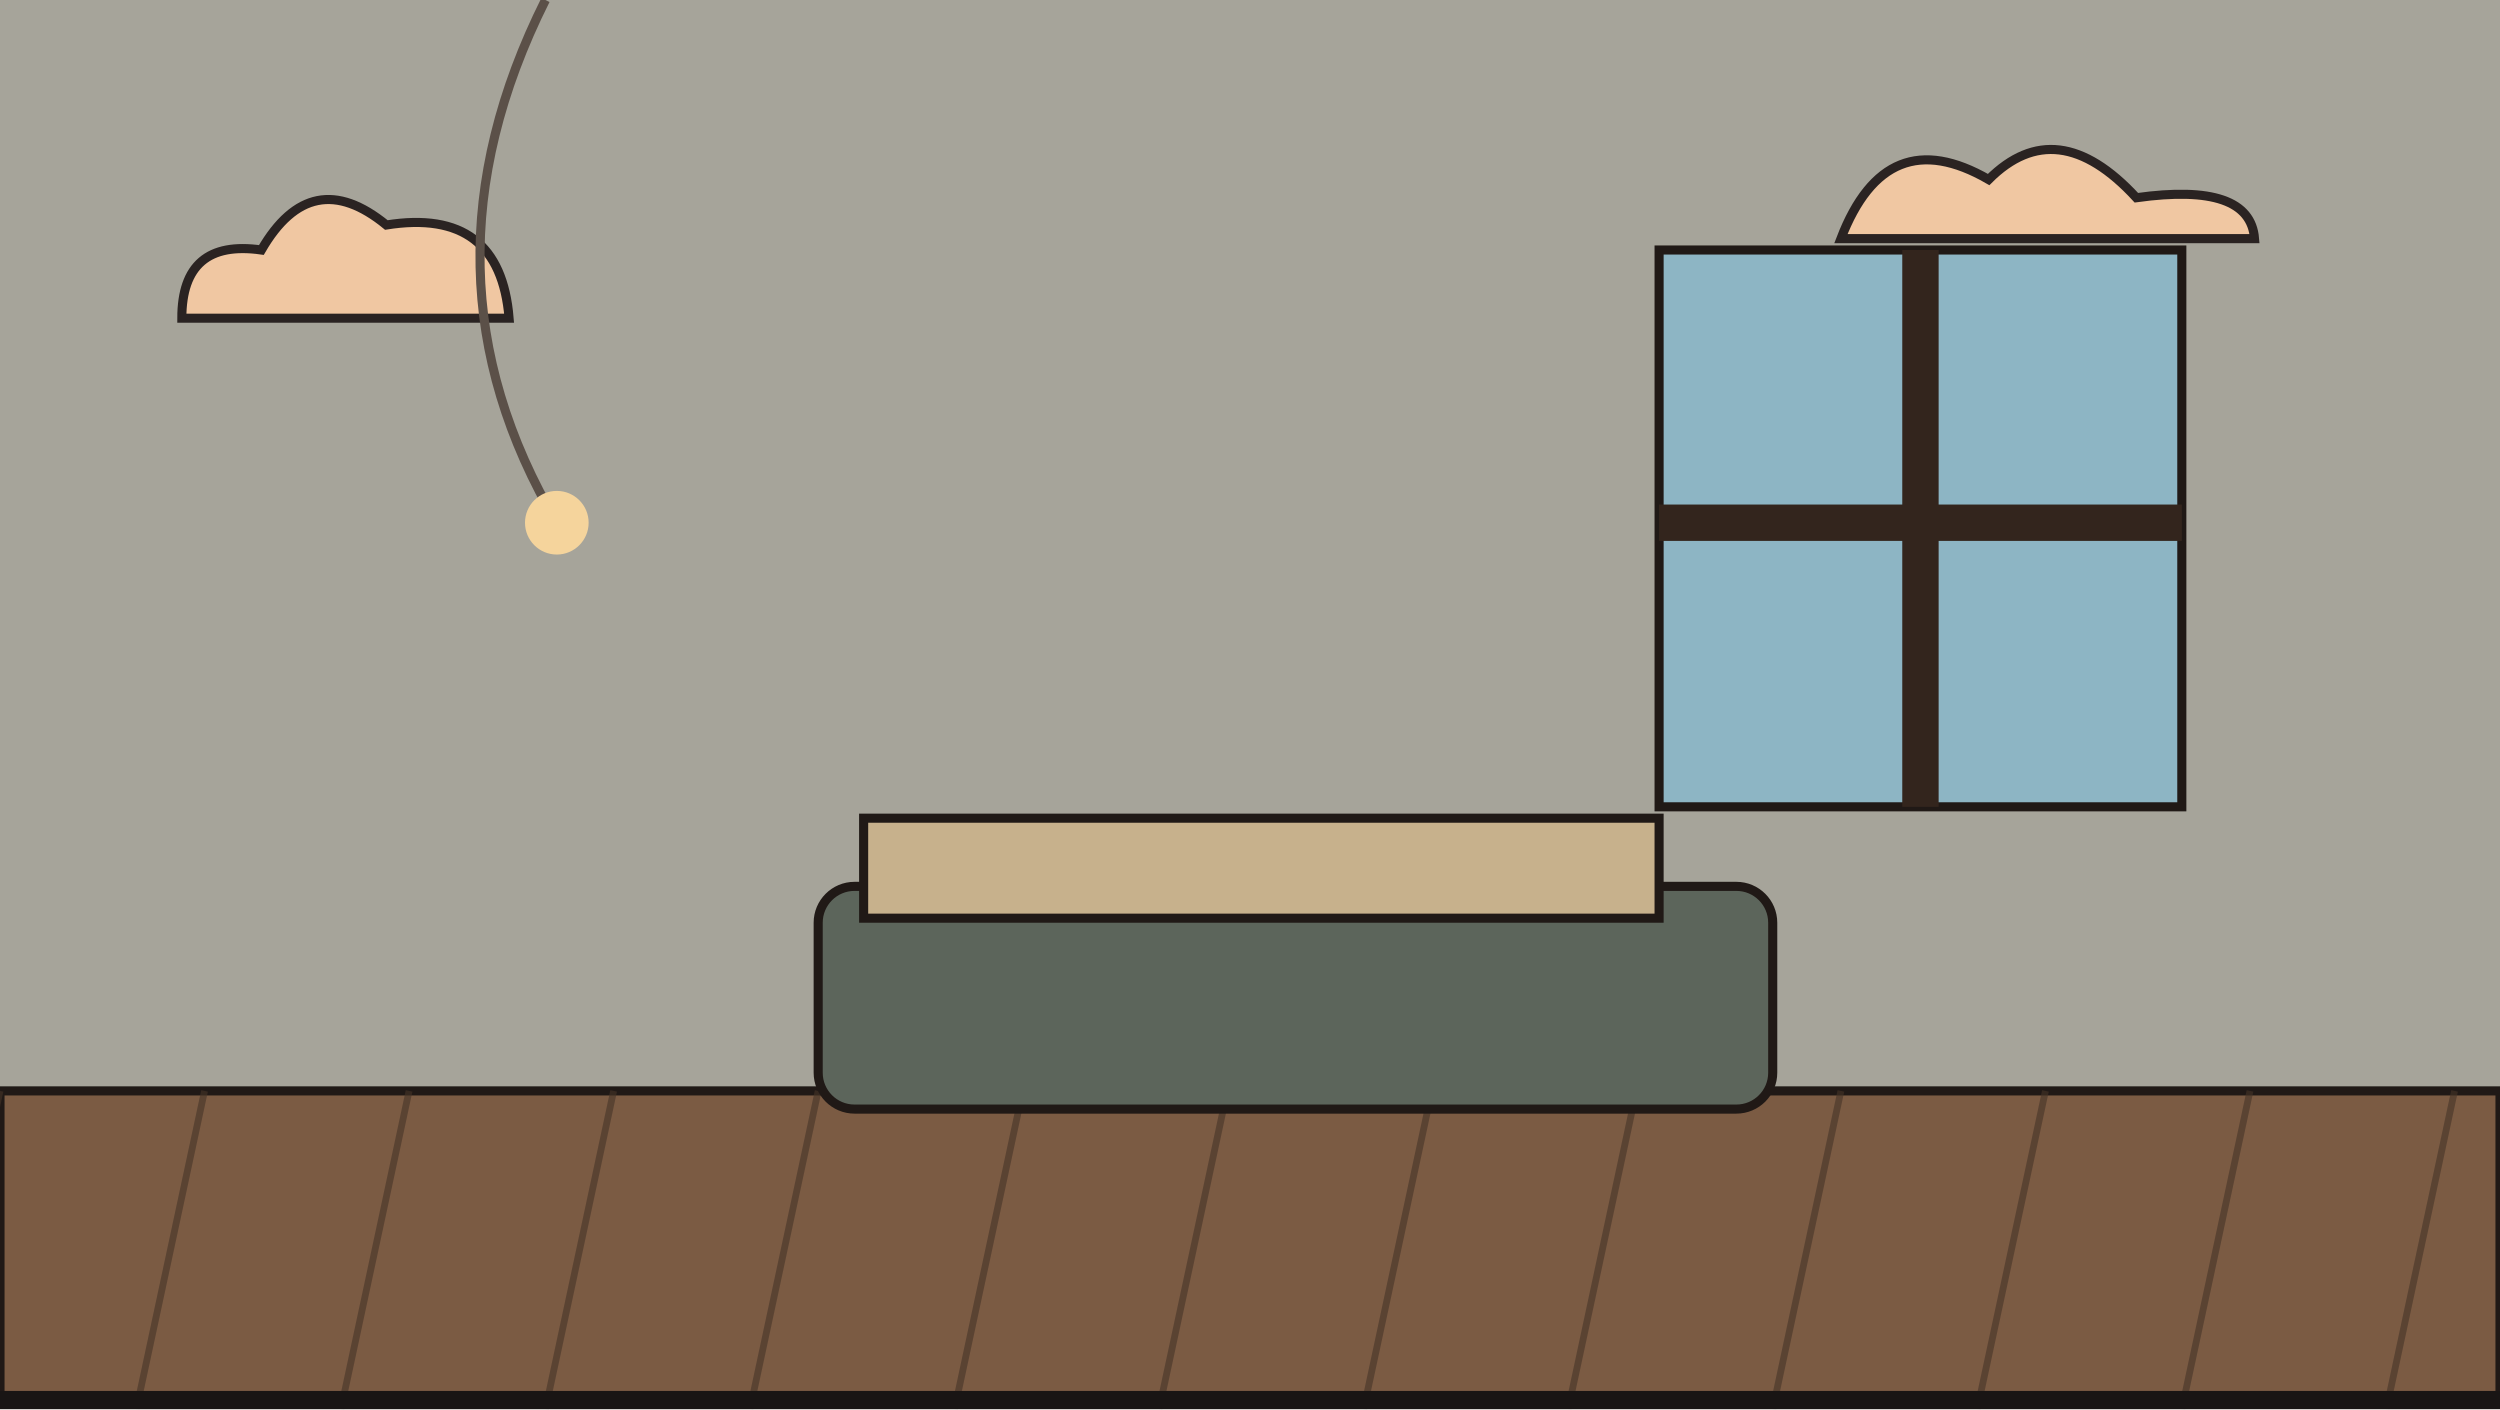
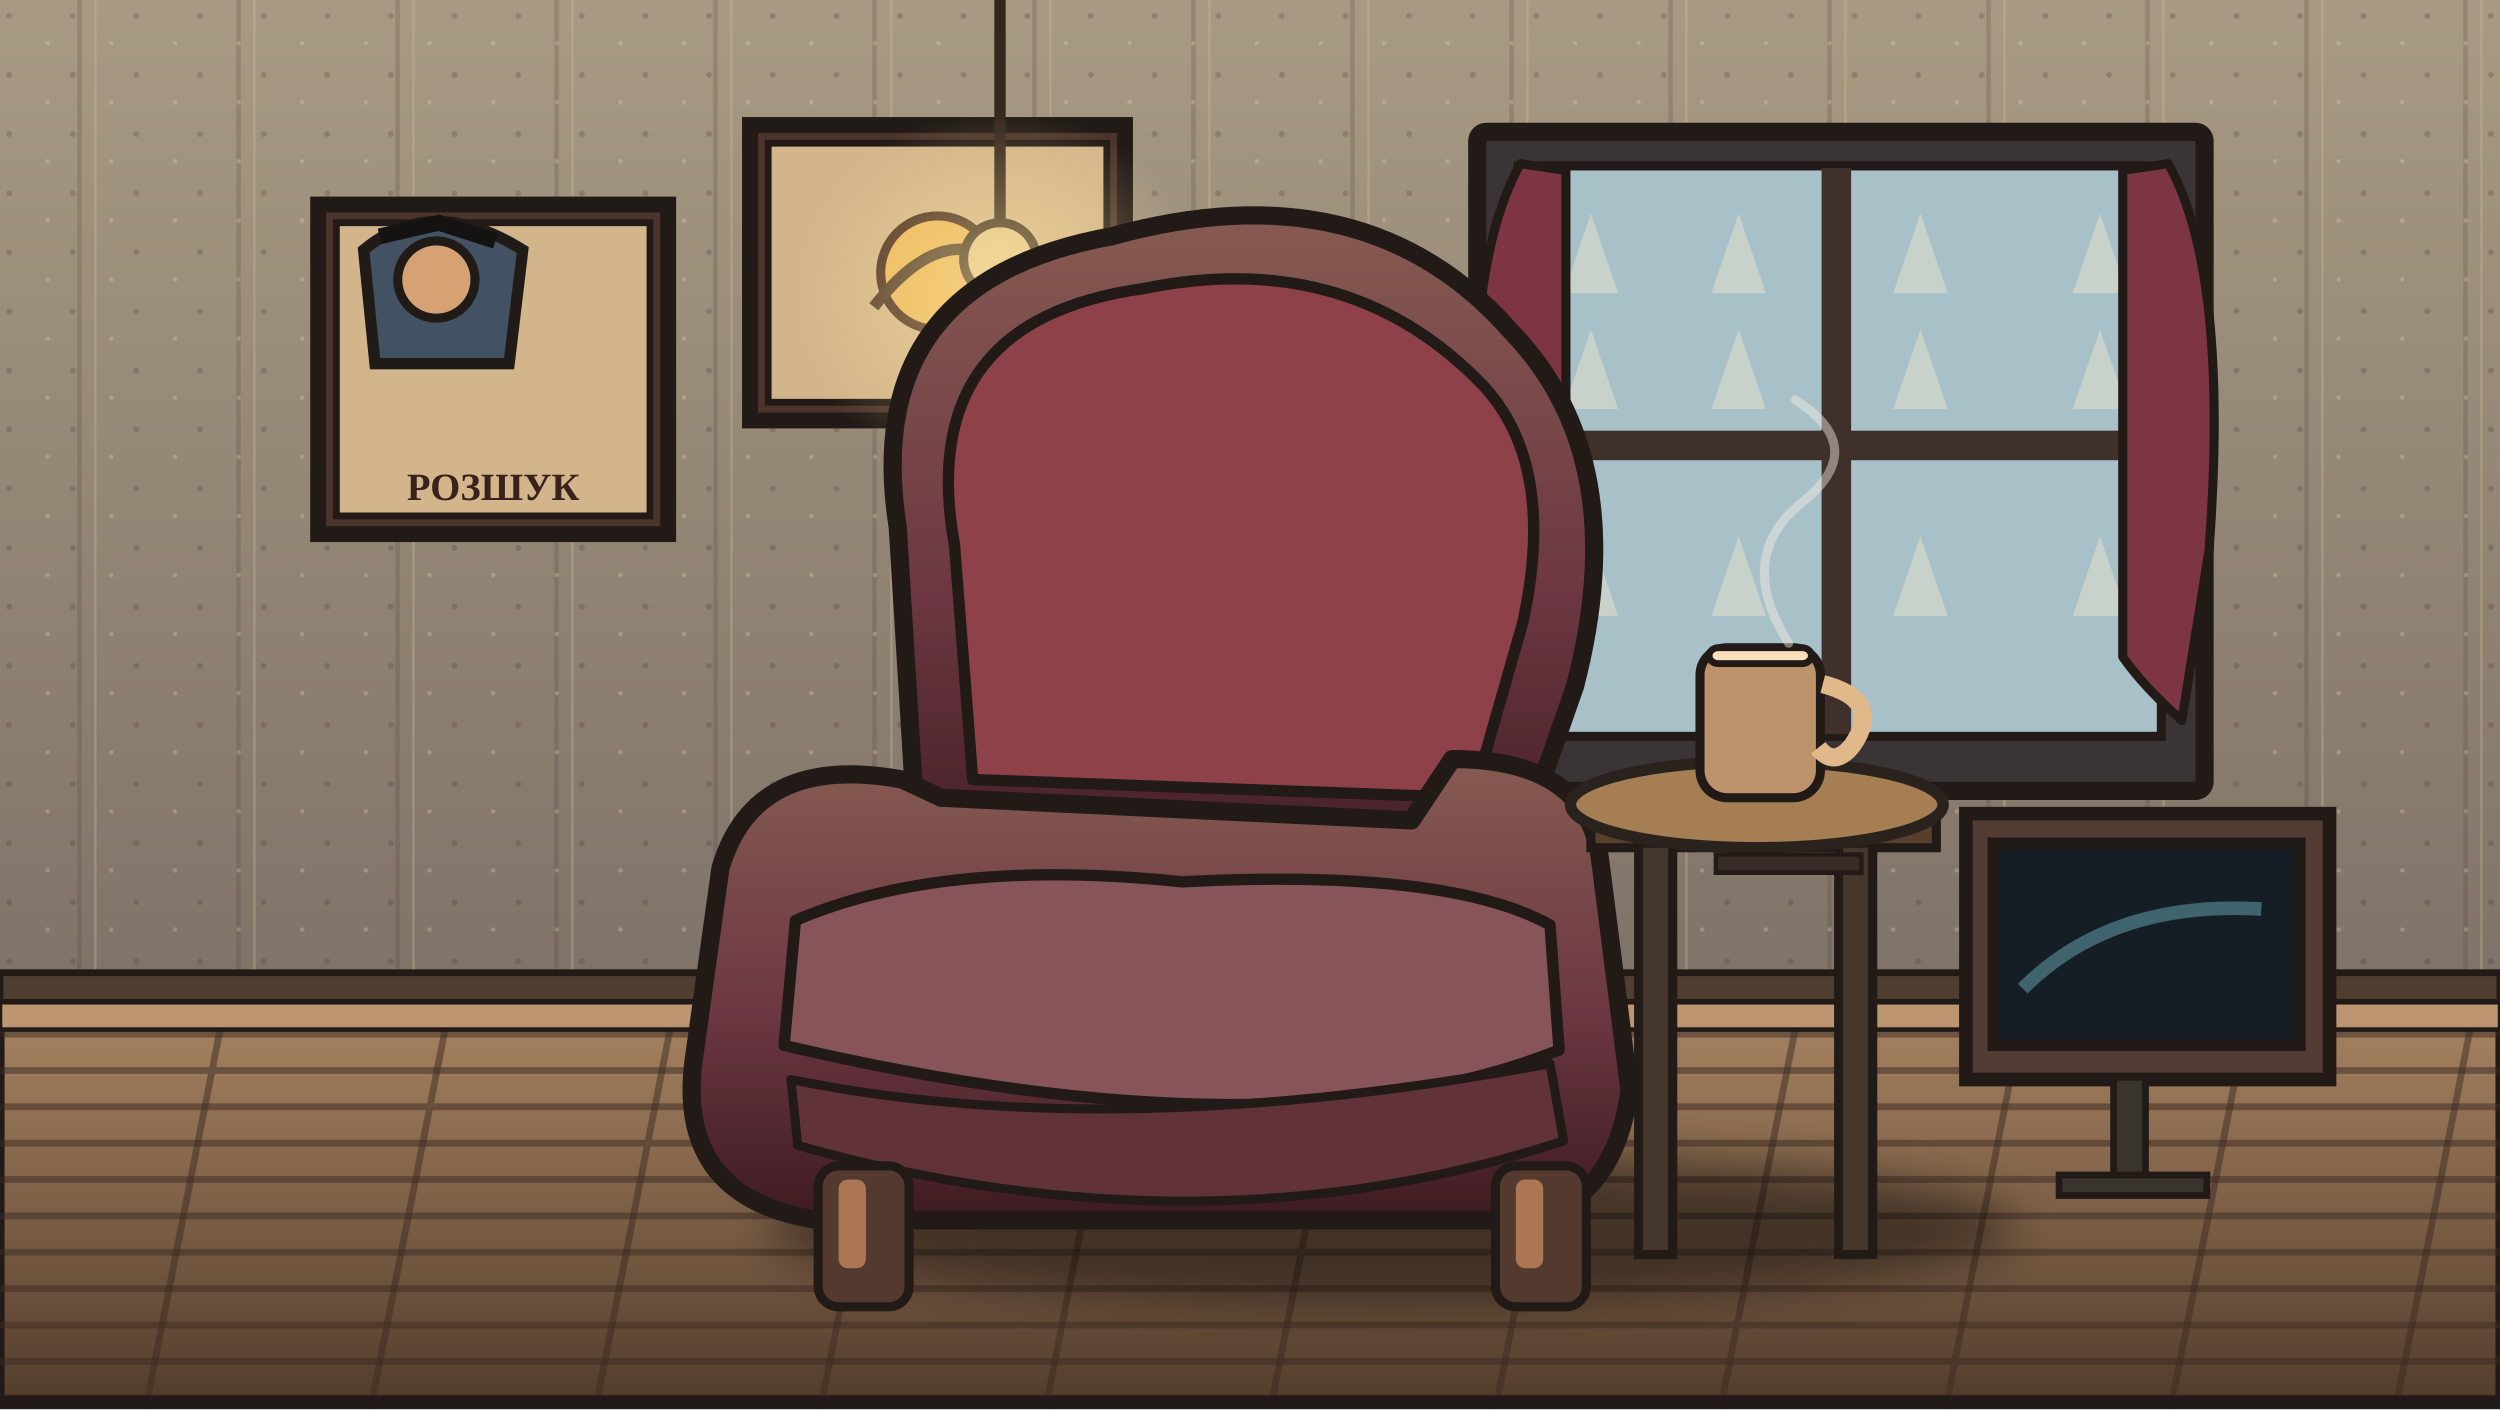
<svg xmlns="http://www.w3.org/2000/svg" viewBox="0 0 1100 620" preserveAspectRatio="xMidYMid slice">
-   <rect width="1100" height="620" fill="#a6a49a" />
-   <g fill="#f0c7a2" stroke="#2a2322" stroke-width="4">
-     <path d="M80 140q0-35 35-30q22-38 55-11q50-8 54 41z" />
-     <path d="M810 105q20-52 65-26q30-30 65 8q50-7 52 18z" />
-   </g>
-   <rect x="0" y="480" width="1100" height="140" fill="#7b5b43" stroke="#201916" stroke-width="4" />
-   <path d="M0 480l-30 140" stroke="#453327" stroke-width="3" opacity=".6" />
-   <path d="M90 480l-30 140" stroke="#453327" stroke-width="3" opacity=".6" />
-   <path d="M180 480l-30 140" stroke="#453327" stroke-width="3" opacity=".6" />
-   <path d="M270 480l-30 140" stroke="#453327" stroke-width="3" opacity=".6" />
-   <path d="M360 480l-30 140" stroke="#453327" stroke-width="3" opacity=".6" />
-   <path d="M450 480l-30 140" stroke="#453327" stroke-width="3" opacity=".6" />
-   <path d="M540 480l-30 140" stroke="#453327" stroke-width="3" opacity=".6" />
-   <path d="M630 480l-30 140" stroke="#453327" stroke-width="3" opacity=".6" />
-   <path d="M720 480l-30 140" stroke="#453327" stroke-width="3" opacity=".6" />
-   <path d="M810 480l-30 140" stroke="#453327" stroke-width="3" opacity=".6" />
-   <path d="M900 480l-30 140" stroke="#453327" stroke-width="3" opacity=".6" />
-   <path d="M990 480l-30 140" stroke="#453327" stroke-width="3" opacity=".6" />
-   <path d="M1080 480l-30 140" stroke="#453327" stroke-width="3" opacity=".6" />
-   <rect x="730" y="110" width="230" height="245" fill="#8db5c4" stroke="#201916" stroke-width="4" />
-   <path d="M845 110v245M730 230h230" stroke="#33251d" stroke-width="16" />
-   <rect x="360" y="390" width="420" height="98" fill="#5c655b" stroke="#201916" stroke-width="4" rx="16" />
-   <rect x="380" y="360" width="350" height="44" fill="#c7b18c" stroke="#201916" stroke-width="4" />
-   <path d="M240 0q-60 120 5 230" fill="none" stroke="#5b5048" stroke-width="4" />
-   <circle cx="245" cy="230" r="14" fill="#f5d49c" />
-   <path d="M0 618H1100" stroke="#191514" stroke-width="12" />
+   <defs>
+     <linearGradient id="wall" x2="0" y2="1">
+       <stop stop-color="#a99b83" />
+       <stop offset="1" stop-color="#7c7167" />
+     </linearGradient>
+     <linearGradient id="floor" x2="0" y2="1">
+       <stop stop-color="#a98563" />
+       <stop offset="1" stop-color="#523b2b" />
+     </linearGradient>
+     <linearGradient id="couch" x2="0" y2="1">
+       <stop stop-color="#865a51" />
+       <stop offset=".55" stop-color="#6c3742" />
+       <stop offset="1" stop-color="#3d1b20" />
+     </linearGradient>
+     <radialGradient id="lamp">
+       <stop stop-color="#ffe6a2" stop-opacity=".56" />
+       <stop offset="1" stop-color="#ffe6a2" stop-opacity="0" />
+     </radialGradient>
+     <pattern id="dots" width="28" height="26" patternUnits="userSpaceOnUse">
+       <circle cx="4" cy="7" r="1.3" fill="#3f2d29" opacity=".22" />
+       <circle cx="21" cy="19" r="1" fill="#f8e1b8" opacity=".25" />
+     </pattern>
+     <pattern id="stripe" width="70" height="100" patternUnits="userSpaceOnUse">
+       <path d="M35 0v100" stroke="#4b3833" stroke-opacity=".2" stroke-width="2" />
+       <path d="M42 0v100" stroke="#d9b993" stroke-opacity=".35" stroke-width="1" />
+     </pattern>
+     <filter id="shadow" x="-40%" y="-40%" width="180%" height="180%">
+       <feGaussianBlur stdDeviation="10" />
+     </filter>
+   </defs>
+   <rect x="-10" y="-10" width="1120" height="472" rx="0" fill="url(#wall)" stroke="#211a16" stroke-width="5" />
+   <rect x="0" y="0" width="1100" height="460" rx="0" fill="url(#stripe)" stroke="#211a16" stroke-width="0" />
+   <rect x="0" y="0" width="1100" height="460" rx="0" fill="url(#dots)" stroke="#211a16" stroke-width="0" />
+   <path d="M0 440L1100 440v180H0Z" fill="url(#floor)" stroke="#211a16" stroke-width="4" stroke-linejoin="round" />
+   <path d="M0 442L-35 620M0 455H1100" fill="none" stroke="#3a2b22" stroke-opacity=".5" stroke-width="3" />
+   <path d="M99 442L64 620M0 471H1100" fill="none" stroke="#3a2b22" stroke-opacity=".5" stroke-width="3" />
+   <path d="M198 442L163 620M0 487H1100" fill="none" stroke="#3a2b22" stroke-opacity=".5" stroke-width="3" />
+   <path d="M297 442L262 620M0 503H1100" fill="none" stroke="#3a2b22" stroke-opacity=".5" stroke-width="3" />
+   <path d="M396 442L361 620M0 519H1100" fill="none" stroke="#3a2b22" stroke-opacity=".5" stroke-width="3" />
+   <path d="M495 442L460 620M0 535H1100" fill="none" stroke="#3a2b22" stroke-opacity=".5" stroke-width="3" />
+   <path d="M594 442L559 620M0 551H1100" fill="none" stroke="#3a2b22" stroke-opacity=".5" stroke-width="3" />
+   <path d="M693 442L658 620M0 567H1100" fill="none" stroke="#3a2b22" stroke-opacity=".5" stroke-width="3" />
+   <path d="M792 442L757 620M0 583H1100" fill="none" stroke="#3a2b22" stroke-opacity=".5" stroke-width="3" />
+   <path d="M891 442L856 620M0 599H1100" fill="none" stroke="#3a2b22" stroke-opacity=".5" stroke-width="3" />
+   <path d="M990 442L955 620M0 615H1100" fill="none" stroke="#3a2b22" stroke-opacity=".5" stroke-width="3" />
+   <path d="M1089 442L1054 620M0 631H1100" fill="none" stroke="#3a2b22" stroke-opacity=".5" stroke-width="3" />
+   <rect x="0" y="428" width="1100" height="13" rx="0" fill="#503e31" stroke="#211a16" stroke-width="3" />
+   <rect x="0" y="441" width="1100" height="12" rx="0" fill="#bd9671" stroke="#211a16" stroke-width="2" />
+   <rect x="650" y="58" width="320" height="290" rx="4" fill="#3b3437" stroke="#211a16" stroke-width="8" />
+   <rect x="668" y="73" width="283" height="251" rx="0" fill="#a8c1c9" stroke="#211a16" stroke-width="4" />
+   <path d="M808 74v249M668 196h282" stroke="#40302c" stroke-width="13" />
+   <path d="M688 129l12-35 12 35" fill="#e3e0ca" opacity=".55" />
+   <path d="M688 180l12-35 12 35" fill="#e3e0ca" opacity=".55" />
+   <path d="M688 271l12-35 12 35" fill="#e3e0ca" opacity=".55" />
+   <path d="M753 129l12-35 12 35" fill="#e3e0ca" opacity=".55" />
+   <path d="M753 180l12-35 12 35" fill="#e3e0ca" opacity=".55" />
+   <path d="M753 271l12-35 12 35" fill="#e3e0ca" opacity=".55" />
+   <path d="M833 129l12-35 12 35" fill="#e3e0ca" opacity=".55" />
+   <path d="M833 180l12-35 12 35" fill="#e3e0ca" opacity=".55" />
+   <path d="M833 271l12-35 12 35" fill="#e3e0ca" opacity=".55" />
+   <path d="M912 129l12-35 12 35" fill="#e3e0ca" opacity=".55" />
+   <path d="M912 180l12-35 12 35" fill="#e3e0ca" opacity=".55" />
+   <path d="M912 271l12-35 12 35" fill="#e3e0ca" opacity=".55" />
+   <path d="M669 72q-27 48-18 170l12 75q17-15 26-28V75Z" fill="#7d3444" stroke="#211a16" stroke-width="4" stroke-linejoin="round" />
+   <path d="M954 72q27 48 18 170l-12 75q-17-15-26-28V75Z" fill="#7d3444" stroke="#211a16" stroke-width="4" stroke-linejoin="round" />
+   <rect x="140" y="90" width="154" height="145" rx="0" fill="#4b342b" stroke="#211a16" stroke-width="7" />
+   <rect x="148" y="98" width="138" height="129" rx="0" fill="#d2b58a" stroke="#211a16" stroke-width="3" />
+   <path d="M160 110q30-25 70 0l-6 50h-59Z" fill="#435263" stroke="#201b17" stroke-width="5" />
+   <circle cx="192" cy="123" r="17" fill="#d6a274" stroke="#201b17" stroke-width="4" />
+   <path d="M167 104l26-6 25 8" stroke="#151312" stroke-width="7" fill="none" />
+   <text x="217.0" y="220" text-anchor="middle" font-size="17" font-weight="900" fill="#38221b">РОЗШУК</text>
+   <rect x="330" y="55" width="165" height="130" rx="0" fill="#4b342b" stroke="#211a16" stroke-width="7" />
+   <rect x="338" y="63" width="149" height="114" rx="0" fill="#d2b58a" stroke="#211a16" stroke-width="3" />
+   <circle cx="412.5" cy="120.0" r="25" fill="#ebb75a" stroke="#452a1d" stroke-width="4" />
+   <path d="M384.5 135.0q35-45 65-10" fill="none" stroke="#4b3526" stroke-width="5" />
+   <path d="M440 0V105" stroke="#34261c" stroke-width="5" />
+   <circle cx="440" cy="114" r="16" fill="#e3c68f" stroke="#39291d" stroke-width="4" />
+   <ellipse cx="440" cy="130" rx="90" ry="82" fill="url(#lamp)" />
+   <ellipse cx="612" cy="540" rx="275" ry="33" fill="#00000070" filter="url(#shadow)" />
+   <path d="M395 232q-17-108 94-128 112-31 176 42 54 56 28 156l-34 97-254-4Z" fill="url(#couch)" stroke="#211a16" stroke-width="8" stroke-linejoin="round" />
+   <path d="M420 240q-18-99 83-113 88-18 146 39 37 35 21 108l-22 77-220-8Z" fill="#8e4148" stroke="#211a16" stroke-width="5" stroke-linejoin="round" />
+   <path d="M397 343q-65-12-80 39l-12 86q-7 60 56 69h300q48-1 56-57l-13-102q-6-44-65-44l-18 27-207-10Z" fill="url(#couch)" stroke="#211a16" stroke-width="8" stroke-linejoin="round" />
+   <path d="M350 405q65-28 170-17 117-6 162 19l4 55q-123 49-341-2Z" fill="#87545a" stroke="#211a16" stroke-width="5" stroke-linejoin="round" />
+   <path d="M348 475q142 29 334-7l6 34q-159 52-337 2Z" fill="#62323b" stroke="#211a16" stroke-width="4" stroke-linejoin="round" />
+   <rect x="360" y="513" width="40" height="62" rx="9" fill="#54392e" stroke="#211a16" stroke-width="4" />
+   <rect x="369" y="519" width="12" height="39" rx="4" fill="#ac7655" stroke="#211a16" stroke-width="0" />
+   <rect x="658" y="513" width="40" height="62" rx="9" fill="#54392e" stroke="#211a16" stroke-width="4" />
+   <rect x="667" y="519" width="12" height="39" rx="4" fill="#ac7655" stroke="#211a16" stroke-width="0" />
+   <rect x="700" y="355" width="152" height="18" rx="0" fill="#573f2e" stroke="#211a16" stroke-width="4" />
+   <rect x="721" y="371" width="15" height="181" rx="0" fill="#46372c" stroke="#211a16" stroke-width="4" />
+   <rect x="809" y="371" width="15" height="181" rx="0" fill="#46372c" stroke="#211a16" stroke-width="4" />
+   <ellipse cx="773" cy="354" rx="82" ry="19" fill="#a57f53" stroke="#2a221d" stroke-width="5" />
+   <rect x="748" y="285" width="53" height="66" rx="12" fill="#bd936b" stroke="#211a16" stroke-width="4" />
+   <rect x="752" y="285" width="45" height="7" rx="4" fill="#f9debc" stroke="#211a16" stroke-width="3" />
+   <path d="M802 301q27 7 13 27-8 10-15 1" fill="none" stroke="#e0b88a" stroke-width="8" />
+   <path d="M787 283q-24-38 6-62t-3-45" fill="none" stroke="#f4eee3" stroke-opacity=".45" stroke-width="4" stroke-linecap="round" />
+   <rect x="755" y="376" width="64" height="8" rx="0" fill="#362b26" stroke="#211a16" stroke-width="2" />
+   <rect x="865" y="358" width="160" height="117" rx="0" fill="#523c33" stroke="#211a16" stroke-width="6" />
+   <rect x="877" y="371" width="135" height="89" rx="0" fill="#151e25" stroke="#211a16" stroke-width="5" />
+   <path d="M890 435q39-39 105-35" fill="none" stroke="#52818b" stroke-width="6" opacity=".7" />
+   <rect x="930" y="474" width="14" height="44" rx="0" fill="#3a342f" stroke="#211a16" stroke-width="3" />
+   <rect x="906" y="517" width="65" height="9" rx="0" fill="#3a342f" stroke="#211a16" stroke-width="3" />
+   <path d="M0 619H1100" stroke="#211a16" stroke-width="10" />
</svg>
